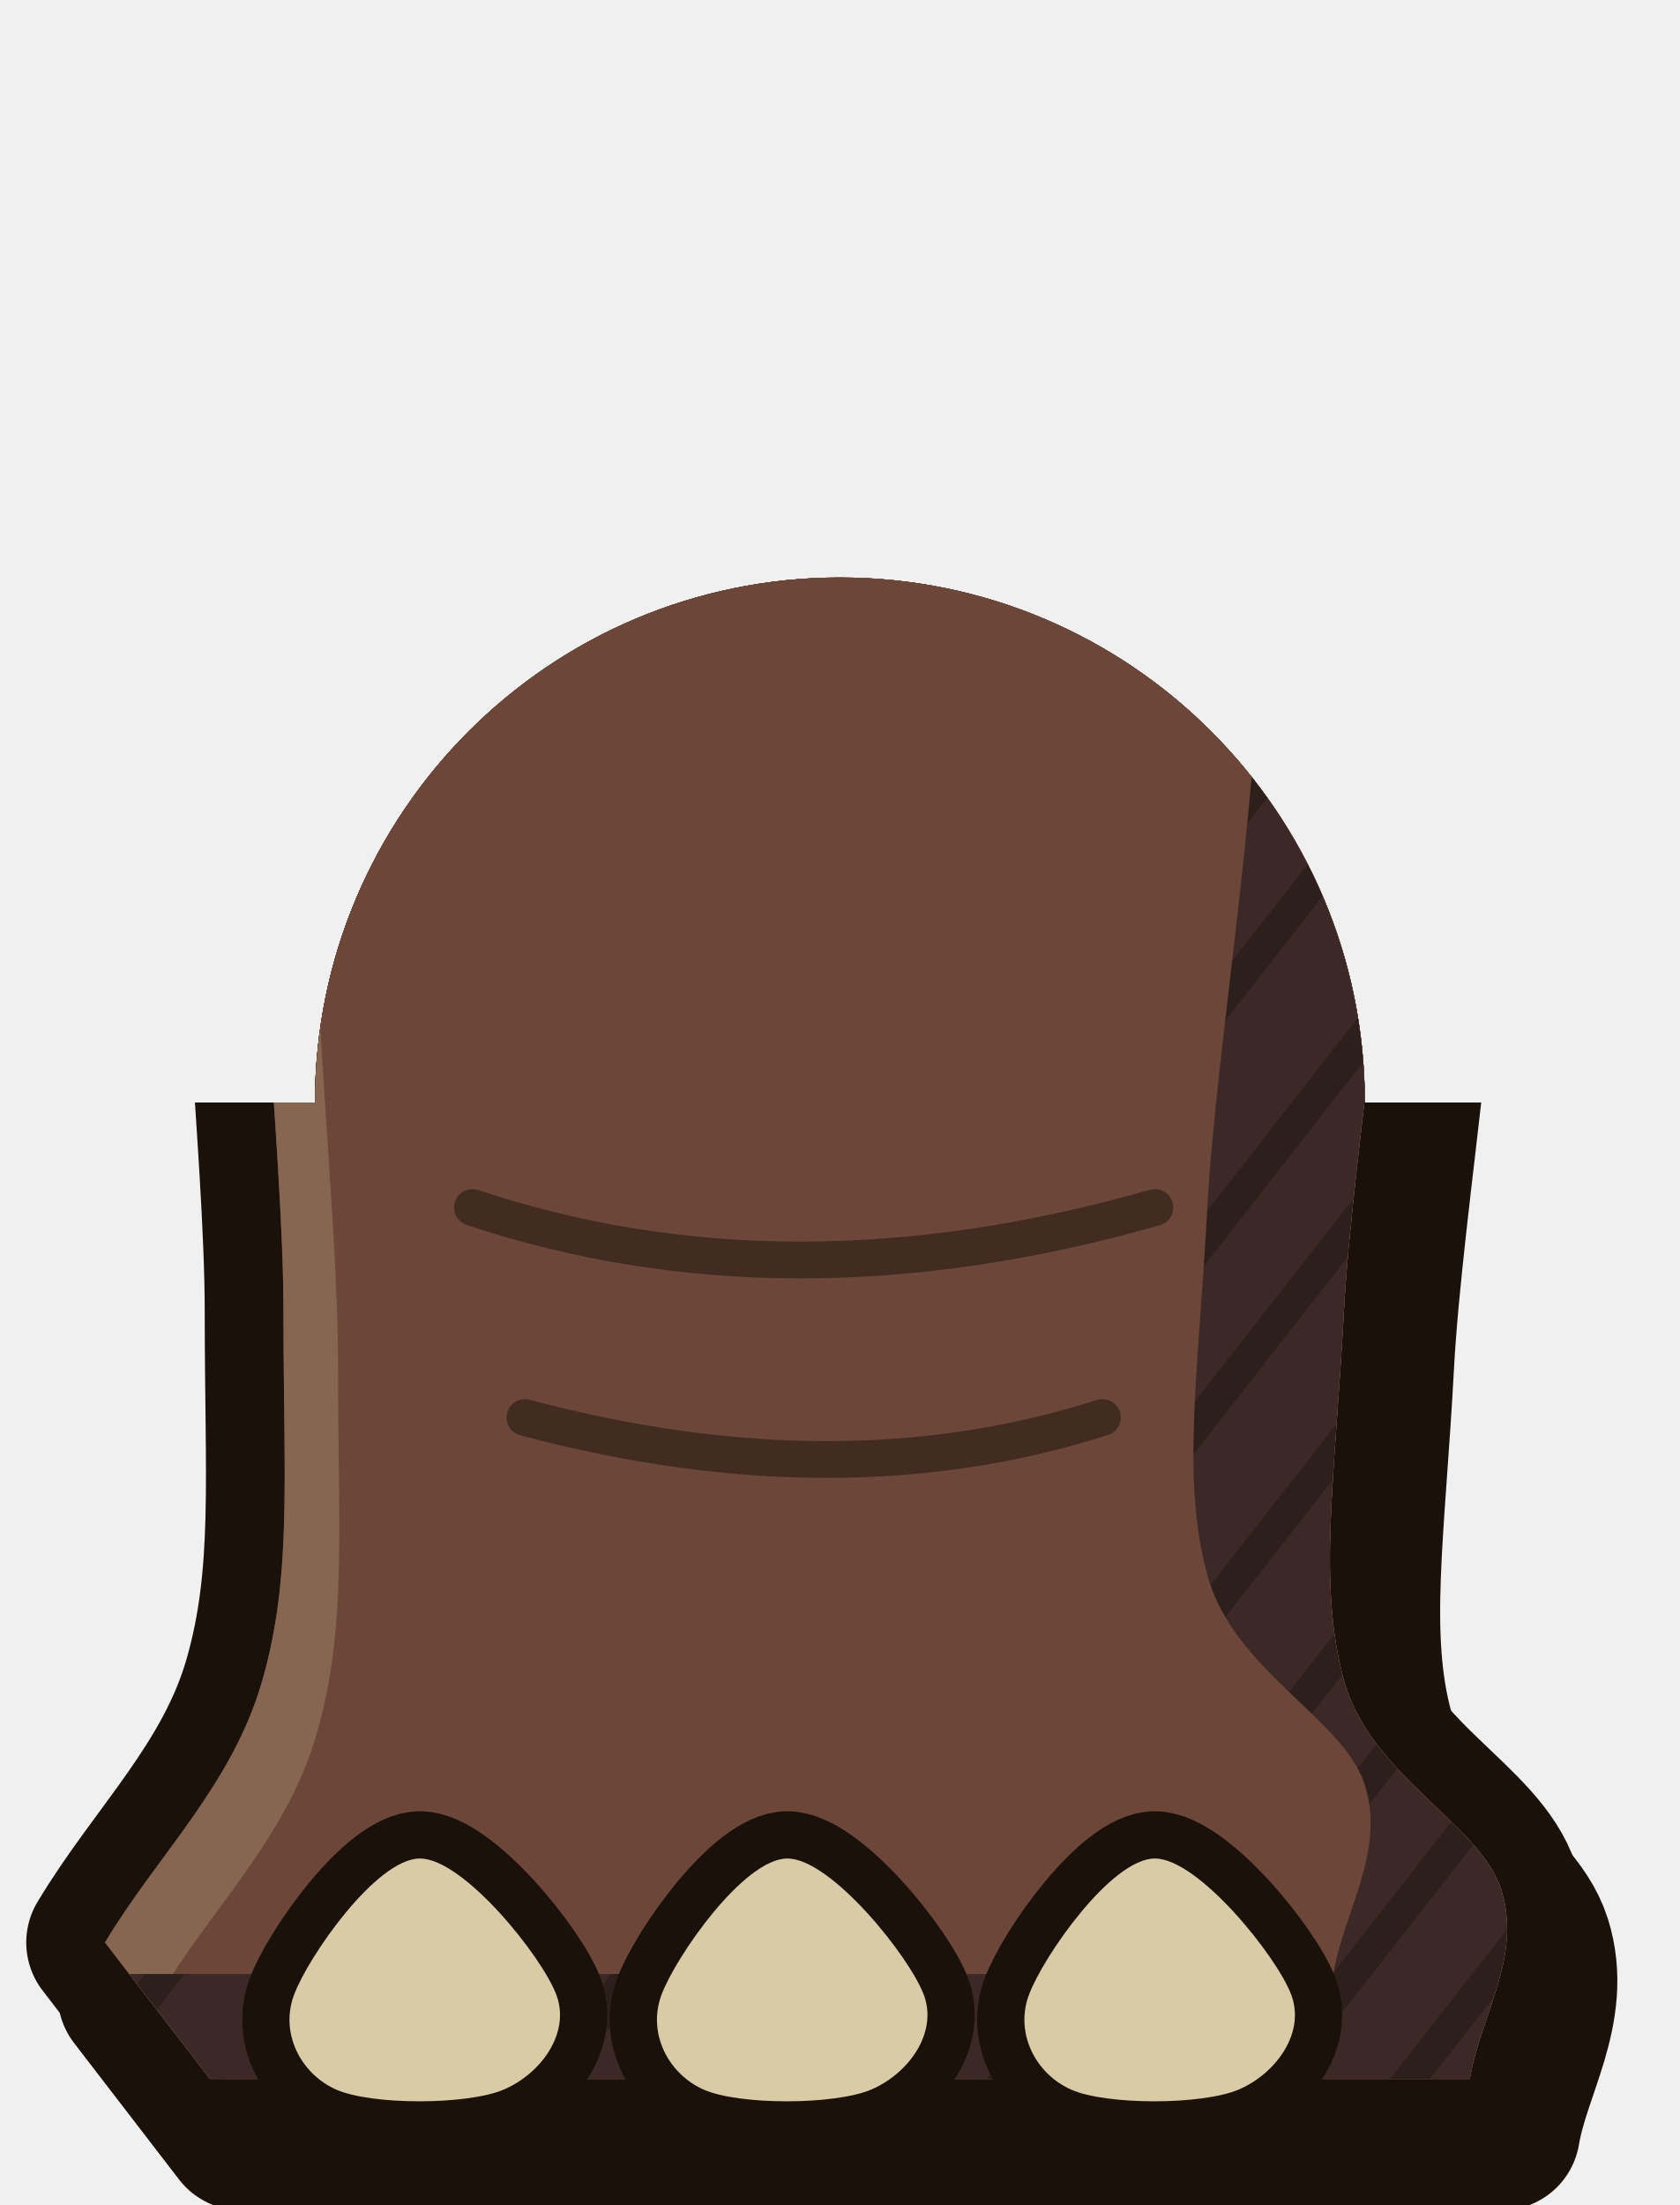
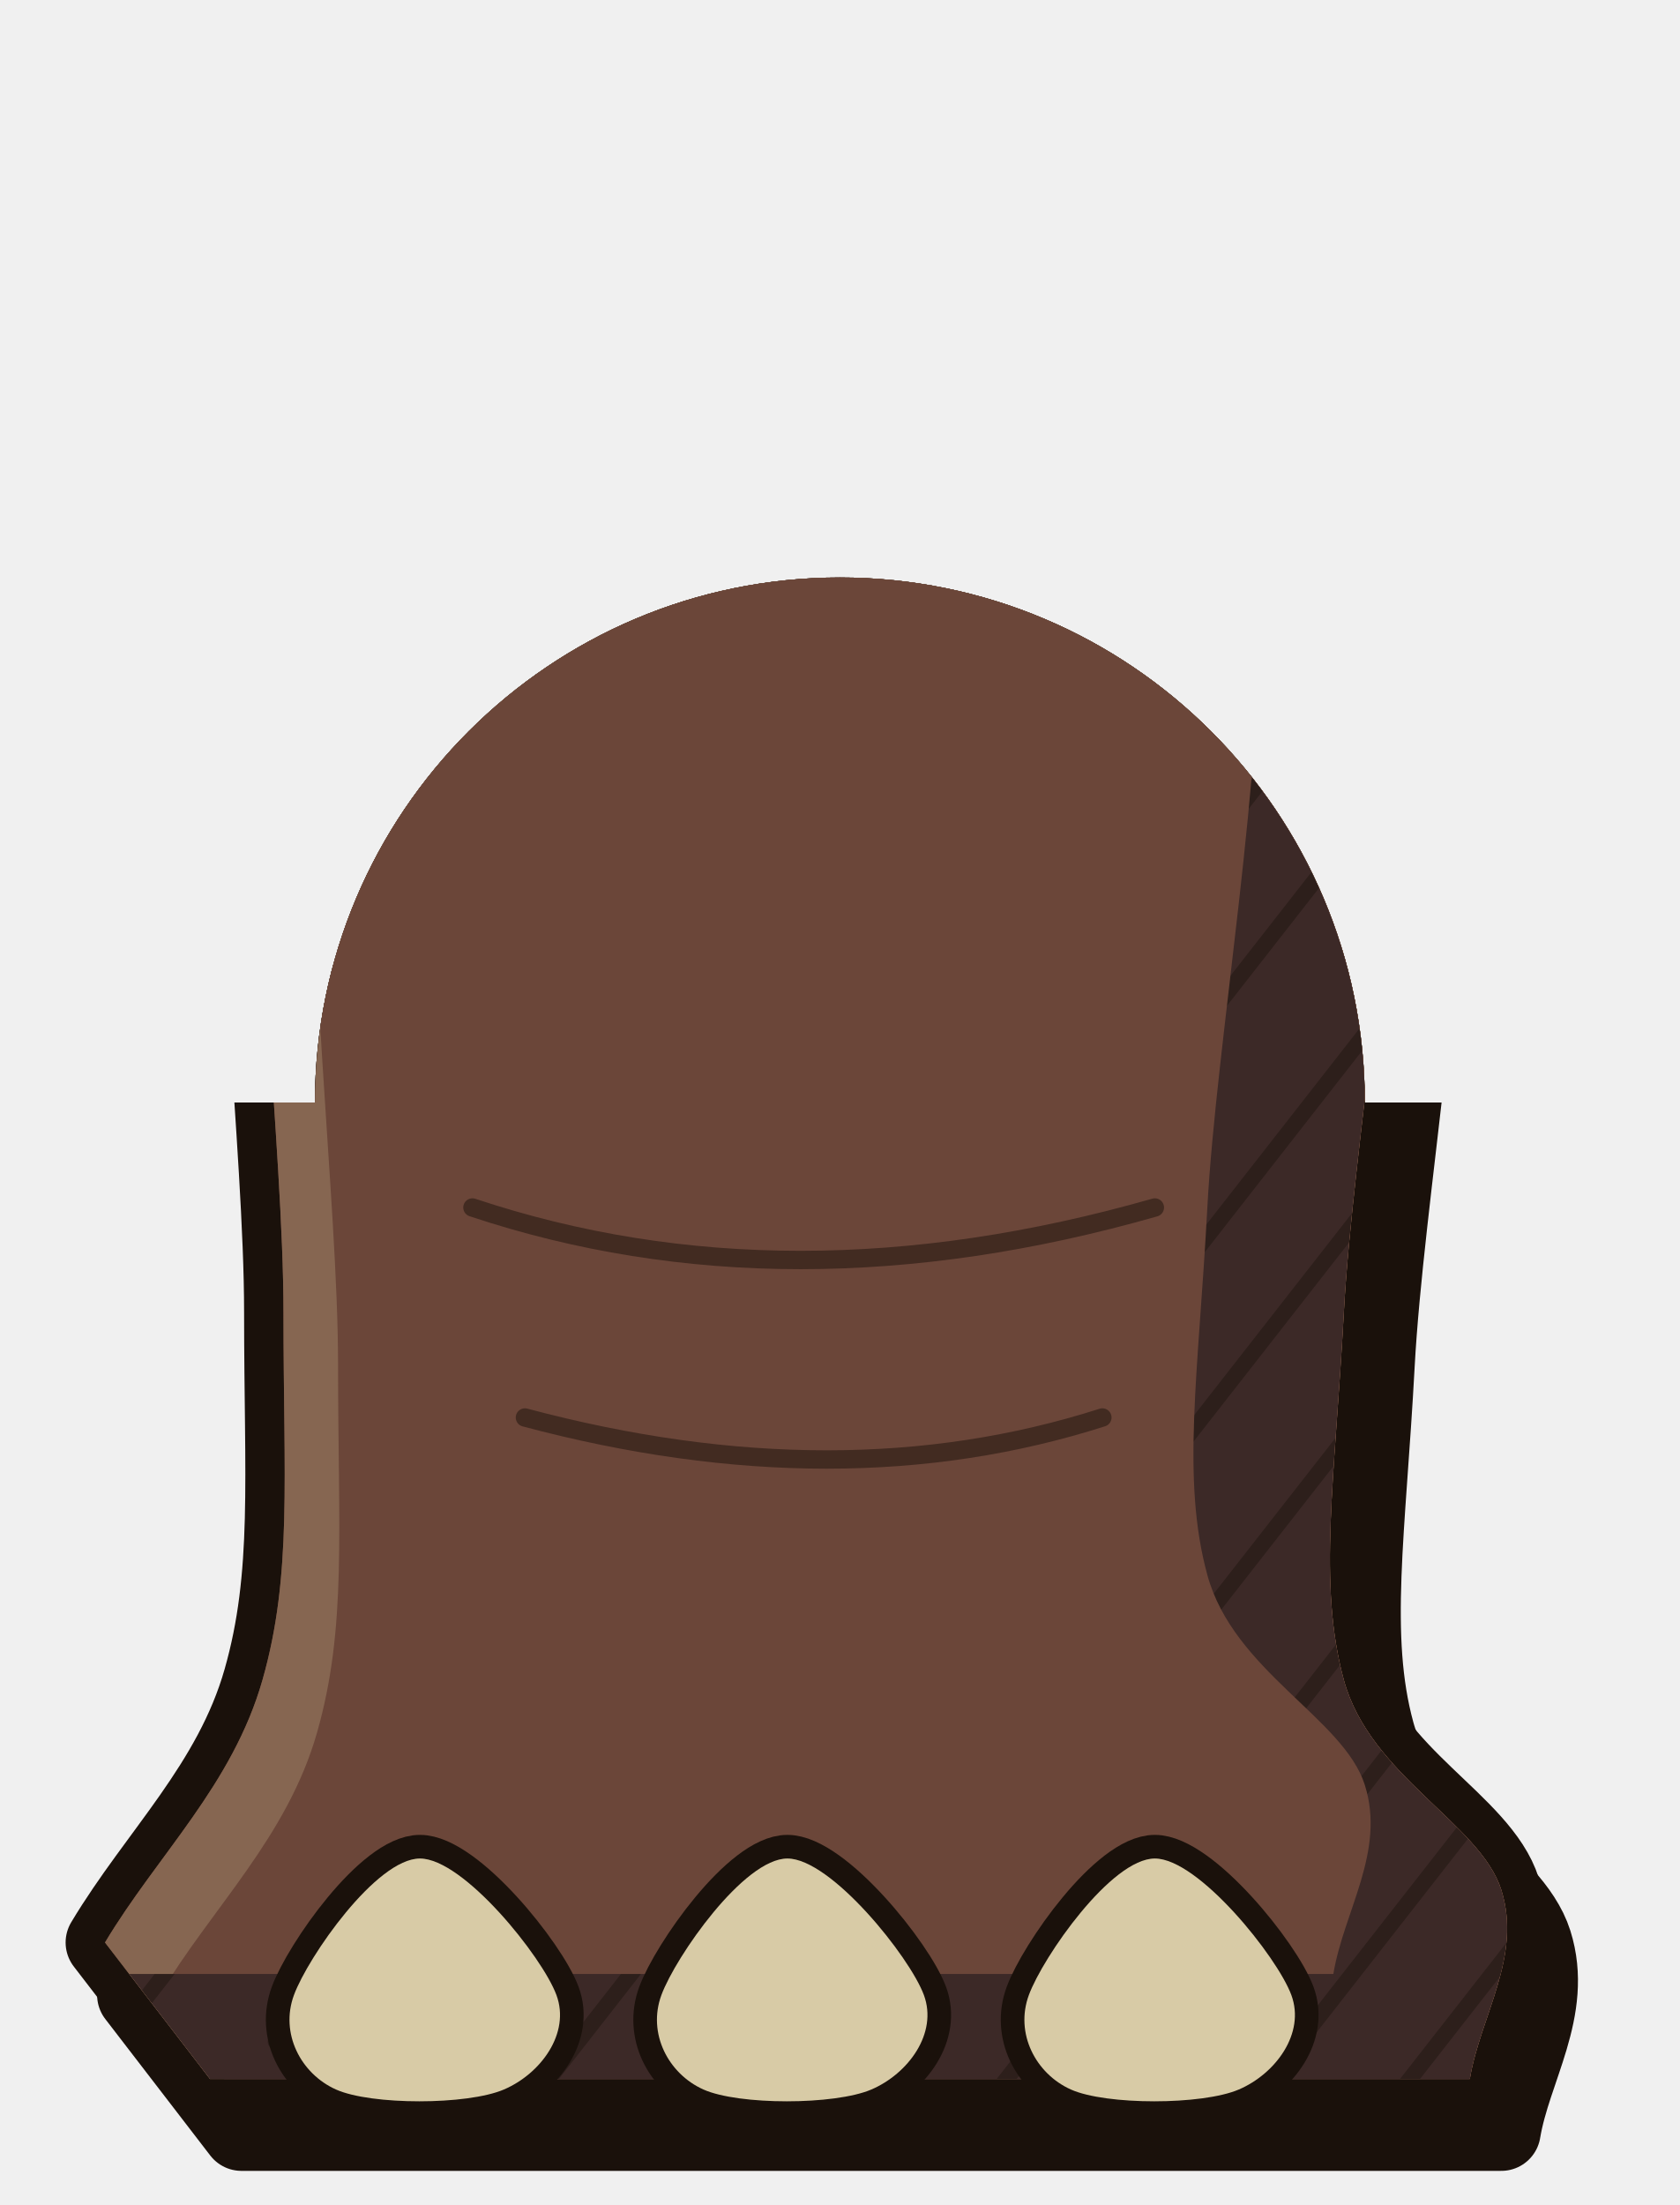
<svg xmlns="http://www.w3.org/2000/svg" width="32" height="42" viewBox="-16 -5 32 42">
  <defs>
    <clipPath id="lbrutelegF">
      <rect x="-16" y="16" width="32" height="21" />
      <circle cx="0" cy="16" r="10" />
    </clipPath>
  </defs>
  <g clip-path="url(#lbrutelegF)">
-     <path d="M-9 -2C-12.33 -0.33 -10.73 4.33 -11 8C-11.27 11.67 -10.6 16.83 -10.6 20C-10.6 23.17 -10.43 25 -11 27C-11.57 29 -13 30.33 -14 32C-13.33 32.87 -12.67 33.73 -12 34.6C-4 34.6 4 34.6 12 34.6C12.2 33.4 13 32.27 12.6 31C12.2 29.73 10.1 28.83 9.6 27C9.1 25.17 9.43 23.17 9.6 20C9.77 16.83 10.7 11.67 10.6 8C10.5 4.33 12.27 -0.33 9 -2C5.73 -3.67 -5.67 -3.67 -9 -2Z" fill="#1a110b" stroke="#1a110b" stroke-width="3" stroke-linejoin="round" transform="translate(0.6 1)" />
-     <path d="M-9 -2C-12.33 -0.33 -10.73 4.33 -11 8C-11.27 11.67 -10.6 16.83 -10.6 20C-10.6 23.17 -10.43 25 -11 27C-11.57 29 -13 30.33 -14 32C-13.33 32.87 -12.67 33.73 -12 34.6C-4 34.6 4 34.6 12 34.6C12.2 33.4 13 32.27 12.6 31C12.2 29.73 10.1 28.83 9.6 27C9.1 25.17 9.43 23.17 9.6 20C9.77 16.83 10.7 11.67 10.6 8C10.5 4.33 12.27 -0.33 9 -2C5.73 -3.67 -5.67 -3.67 -9 -2Z" fill="#1a110b" stroke="#1a110b" stroke-width="3" stroke-linejoin="round" />
+     <path d="M-9 -2C-12.33 -0.33 -10.73 4.33 -11 8C-11.27 11.67 -10.6 16.83 -10.6 20C-10.6 23.17 -10.43 25 -11 27C-11.57 29 -13 30.33 -14 32C-13.33 32.87 -12.67 33.73 -12 34.6C-4 34.6 4 34.6 12 34.6C12.2 33.4 13 32.27 12.6 31C12.2 29.73 10.1 28.83 9.6 27C9.1 25.17 9.43 23.17 9.6 20C9.77 16.83 10.7 11.67 10.6 8C10.5 4.33 12.27 -0.33 9 -2C5.73 -3.67 -5.67 -3.67 -9 -2Z" fill="#1a110b" stroke="#1a110b" stroke-width="1.50" stroke-linejoin="round" transform="translate(0.6 1)" />
+     <path d="M-9 -2C-12.33 -0.33 -10.73 4.33 -11 8C-11.27 11.67 -10.6 16.83 -10.6 20C-10.6 23.17 -10.43 25 -11 27C-11.57 29 -13 30.33 -14 32C-13.33 32.87 -12.67 33.73 -12 34.6C-4 34.6 4 34.6 12 34.6C12.2 33.4 13 32.27 12.6 31C12.2 29.73 10.1 28.83 9.6 27C9.1 25.17 9.43 23.17 9.6 20C9.77 16.83 10.7 11.67 10.6 8C10.5 4.33 12.27 -0.33 9 -2C5.73 -3.67 -5.67 -3.67 -9 -2Z" fill="#1a110b" stroke="#1a110b" stroke-width="1.50" stroke-linejoin="round" />
    <path d="M-9 -2C-12.33 -0.33 -10.73 4.33 -11 8C-11.27 11.67 -10.6 16.83 -10.6 20C-10.6 23.17 -10.43 25 -11 27C-11.57 29 -13 30.33 -14 32C-13.33 32.87 -12.67 33.73 -12 34.6C-4 34.6 4 34.6 12 34.6C12.2 33.4 13 32.27 12.6 31C12.2 29.73 10.1 28.83 9.6 27C9.1 25.17 9.43 23.17 9.6 20C9.77 16.83 10.7 11.67 10.6 8C10.5 4.33 12.27 -0.33 9 -2C5.73 -3.67 -5.67 -3.67 -9 -2Z" fill="#6b4639" />
    <clipPath id="c3873">
      <path d="M-9 -2C-12.33 -0.33 -10.73 4.33 -11 8C-11.27 11.67 -10.6 16.83 -10.6 20C-10.6 23.17 -10.43 25 -11 27C-11.57 29 -13 30.33 -14 32C-13.33 32.87 -12.67 33.73 -12 34.6C-4 34.6 4 34.6 12 34.6C12.2 33.4 13 32.27 12.6 31C12.2 29.73 10.1 28.83 9.6 27C9.1 25.17 9.43 23.17 9.6 20C9.77 16.83 10.7 11.67 10.6 8C10.5 4.33 12.27 -0.33 9 -2C5.73 -3.67 -5.67 -3.67 -9 -2Z" />
    </clipPath>
    <g clip-path="url(#c3873)">
      <rect x="-600" y="-600" width="1200" height="1200" fill="#866651" />
      <path d="M-9 -2C-12.33 -0.33 -10.73 4.33 -11 8C-11.27 11.67 -10.6 16.83 -10.6 20C-10.6 23.17 -10.43 25 -11 27C-11.57 29 -13 30.33 -14 32C-13.33 32.87 -12.67 33.73 -12 34.6C-4 34.6 4 34.6 12 34.6C12.2 33.4 13 32.27 12.6 31C12.2 29.73 10.1 28.83 9.6 27C9.1 25.17 9.43 23.17 9.6 20C9.77 16.83 10.7 11.67 10.6 8C10.5 4.33 12.27 -0.33 9 -2C5.73 -3.67 -5.67 -3.67 -9 -2Z" fill="#6b4639" transform="translate(1.04 1)" />
      <mask id="m3873" maskUnits="userSpaceOnUse" x="-600" y="-600" width="1200" height="1200">
        <rect x="-600" y="-600" width="1200" height="1200" fill="#fff" />
        <path d="M-9 -2C-12.33 -0.33 -10.73 4.33 -11 8C-11.27 11.67 -10.6 16.83 -10.6 20C-10.6 23.17 -10.43 25 -11 27C-11.57 29 -13 30.33 -14 32C-13.33 32.87 -12.67 33.73 -12 34.6C-4 34.6 4 34.6 12 34.6C12.2 33.4 13 32.27 12.6 31C12.2 29.73 10.1 28.83 9.6 27C9.1 25.17 9.43 23.17 9.6 20C9.77 16.83 10.7 11.67 10.6 8C10.5 4.33 12.27 -0.33 9 -2C5.73 -3.67 -5.67 -3.67 -9 -2Z" fill="#000" transform="translate(-2.6 -2)" />
      </mask>
      <g mask="url(#m3873)">
        <rect x="-600" y="-600" width="1200" height="1200" fill="#3c2927" />
-         <path d="M-35.78 19.34L-8.47 -15.61M-31.84 18.32L-5.28 -15.67M-31.02 20.66L-5.07 -12.55M-30.94 23.89L-1.28 -14.09M-25.7 20.81L0.11 -12.23M-23.43 21.75L3.05 -12.14M-24.47 26.35L2.22 -7.82M-21.43 26.19L3.75 -6.03M-20.3 28.13L7.69 -7.7M-20.27 31.77L10.64 -7.79M-17.81 31.91L11.21 -5.23M-14.46 31.64L11.91 -2.11M-13.66 33.62L13.81 -1.54M-10.75 33.89L17.72 -2.55M-11.74 38.38L19.05 -1.03M-7.34 36.9L20.19 1.66M-6.16 38.72L19.93 5.33M-3.86 39.65L21.95 6.63M-1.3 40.33L23.19 8.98M0.75 40.83L27.78 6.24M2.11 42.39L27.39 10.04M1.71 46.31L29.38 10.9M3.03 47.92L29.22 14.4M5.81 47.56L32.34 13.61" fill="none" stroke="#1a110b" stroke-width="0.6" stroke-opacity="0.42" stroke-linecap="round" />
+         <path d="M-35.78 19.34L-8.47 -15.61M-31.84 18.32L-5.28 -15.67M-31.02 20.66L-5.07 -12.55M-30.94 23.89L-1.28 -14.09M-25.7 20.81L0.11 -12.23M-23.43 21.75L3.05 -12.14M-24.47 26.35L2.22 -7.82M-21.43 26.19L3.75 -6.03M-20.3 28.13L7.69 -7.7M-20.27 31.77L10.64 -7.79M-17.81 31.91L11.21 -5.23M-14.46 31.64L11.91 -2.11M-13.66 33.62L13.81 -1.54M-10.75 33.89L17.72 -2.55M-11.74 38.38L19.05 -1.03M-7.34 36.9L20.19 1.66M-6.16 38.72L19.93 5.33M-3.86 39.65L21.95 6.63M-1.3 40.33L23.19 8.98M0.75 40.83L27.78 6.24M2.11 42.39L27.39 10.04M1.71 46.31L29.38 10.9M3.03 47.92L29.22 14.4M5.81 47.56L32.34 13.61" fill="none" stroke="#1a110b" stroke-width="0.30" stroke-opacity="0.42" stroke-linecap="round" />
      </g>
-       <path d="M-7 18Q-1 20 6 18M-6 22Q0 23.6 5 22" fill="none" stroke="#1a110b" stroke-width="0.7" stroke-opacity="0.5" stroke-linecap="round" stroke-linejoin="round" />
+       <path d="M-7 18Q-1 20 6 18M-6 22Q0 23.6 5 22" fill="none" stroke="#1a110b" stroke-width="0.35" stroke-opacity="0.5" stroke-linecap="round" stroke-linejoin="round" />
    </g>
-     <path d="M-10.4 33C-10.13 32.27 -8.83 30.4 -8 30.4C-7.17 30.4 -5.67 32.27 -5.4 33C-5.13 33.73 -5.7 34.5 -6.4 34.8C-7.1 35.1 -8.93 35.1 -9.6 34.8C-10.27 34.5 -10.67 33.73 -10.4 33Z" fill="#1a110b" stroke="#1a110b" stroke-width="1.8" stroke-linejoin="round" />
+     <path d="M-10.4 33C-10.13 32.27 -8.83 30.4 -8 30.4C-7.17 30.4 -5.67 32.27 -5.4 33C-5.13 33.73 -5.7 34.5 -6.4 34.8C-7.1 35.1 -8.93 35.1 -9.6 34.8C-10.27 34.5 -10.67 33.73 -10.4 33Z" fill="#1a110b" stroke="#1a110b" stroke-width="0.90" stroke-linejoin="round" />
    <path d="M-10.4 33C-10.13 32.27 -8.83 30.4 -8 30.4C-7.17 30.4 -5.67 32.27 -5.4 33C-5.13 33.73 -5.7 34.5 -6.4 34.8C-7.1 35.1 -8.93 35.1 -9.6 34.8C-10.27 34.5 -10.67 33.73 -10.4 33Z" fill="#d8cba6" />
-     <path d="M-3.4 33C-3.13 32.27 -1.83 30.4 -1 30.4C-0.17 30.4 1.33 32.27 1.6 33C1.87 33.73 1.3 34.5 0.6 34.8C-0.1 35.1 -1.93 35.1 -2.6 34.8C-3.27 34.5 -3.67 33.73 -3.4 33Z" fill="#1a110b" stroke="#1a110b" stroke-width="1.8" stroke-linejoin="round" />
+     <path d="M-3.4 33C-3.13 32.27 -1.83 30.4 -1 30.4C-0.17 30.4 1.33 32.27 1.6 33C1.87 33.73 1.3 34.5 0.6 34.8C-0.1 35.1 -1.93 35.1 -2.6 34.8C-3.27 34.5 -3.67 33.73 -3.4 33Z" fill="#1a110b" stroke="#1a110b" stroke-width="0.90" stroke-linejoin="round" />
    <path d="M-3.4 33C-3.13 32.27 -1.83 30.4 -1 30.4C-0.17 30.4 1.33 32.27 1.6 33C1.87 33.73 1.3 34.5 0.6 34.8C-0.1 35.1 -1.93 35.1 -2.6 34.8C-3.27 34.5 -3.67 33.73 -3.4 33Z" fill="#d8cba6" />
-     <path d="M3.6 33C3.87 32.27 5.17 30.4 6 30.4C6.83 30.4 8.33 32.27 8.6 33C8.87 33.73 8.3 34.5 7.6 34.8C6.9 35.1 5.07 35.1 4.4 34.8C3.73 34.5 3.33 33.73 3.6 33Z" fill="#1a110b" stroke="#1a110b" stroke-width="1.8" stroke-linejoin="round" />
+     <path d="M3.6 33C3.87 32.27 5.17 30.4 6 30.4C6.83 30.4 8.33 32.27 8.6 33C8.87 33.73 8.3 34.5 7.6 34.8C6.9 35.1 5.07 35.1 4.4 34.8C3.73 34.5 3.33 33.73 3.6 33Z" fill="#1a110b" stroke="#1a110b" stroke-width="0.90" stroke-linejoin="round" />
    <path d="M3.6 33C3.87 32.27 5.17 30.4 6 30.4C6.83 30.4 8.33 32.27 8.6 33C8.87 33.73 8.3 34.5 7.6 34.8C6.9 35.1 5.07 35.1 4.4 34.8C3.73 34.5 3.33 33.73 3.6 33Z" fill="#d8cba6" />
  </g>
</svg>
